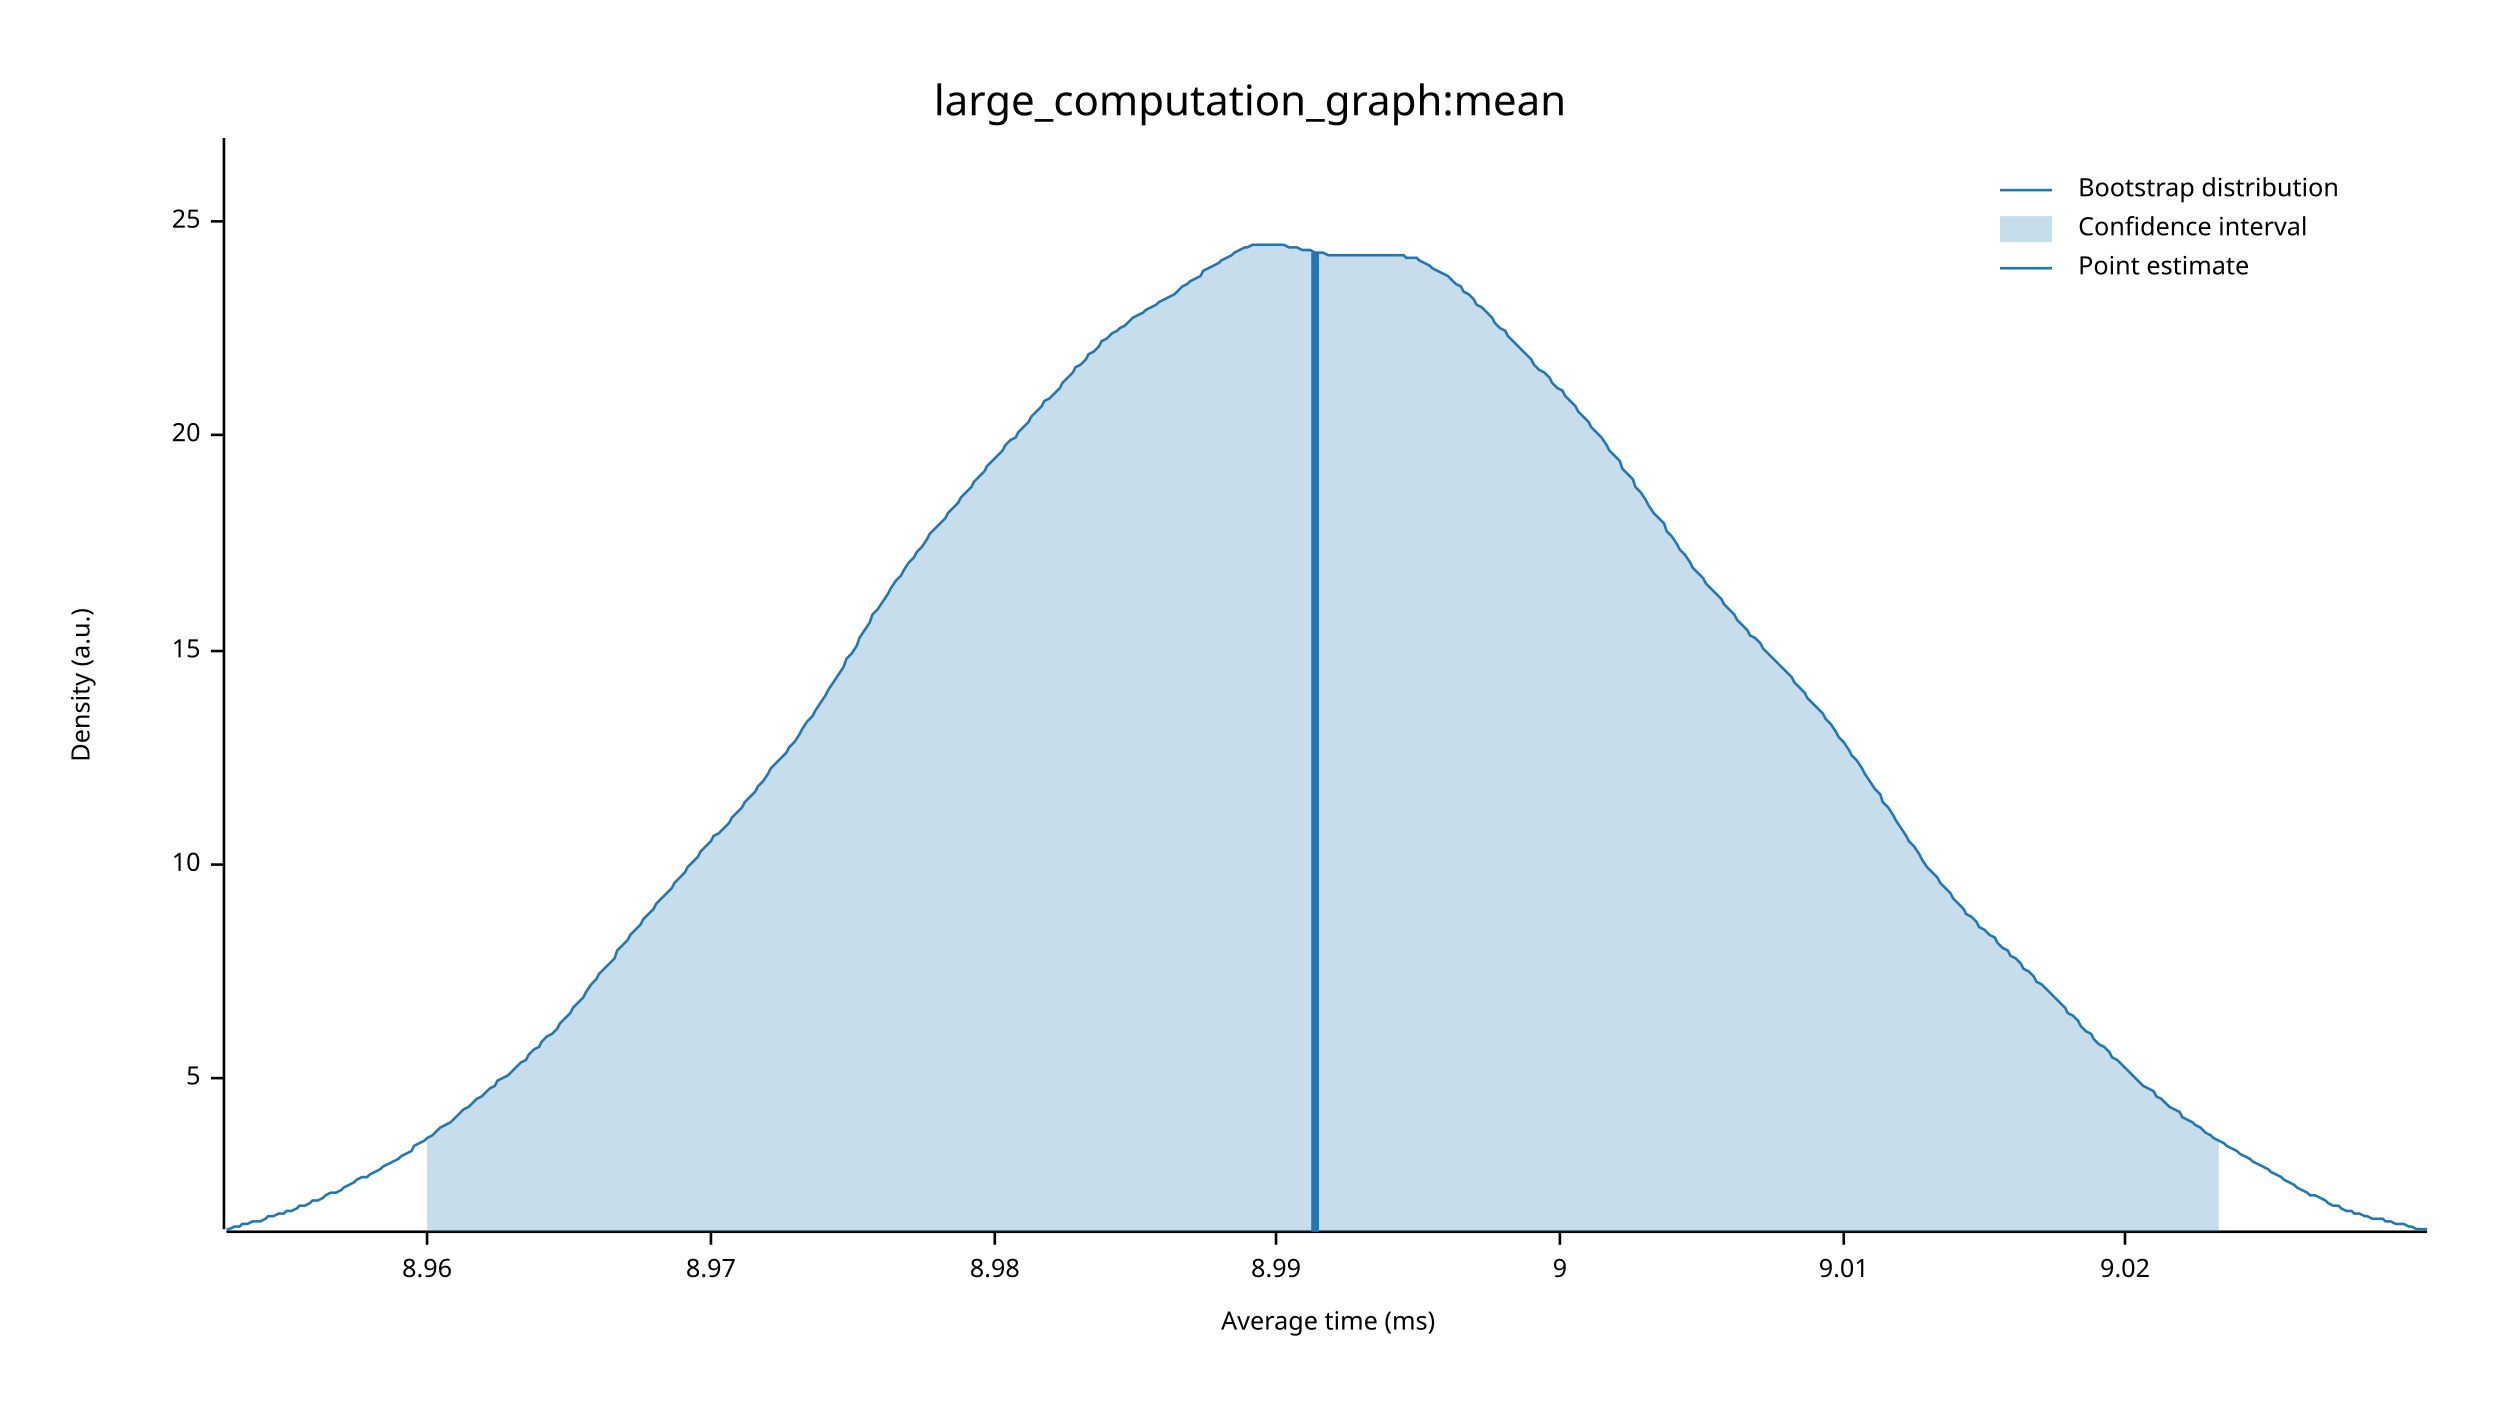
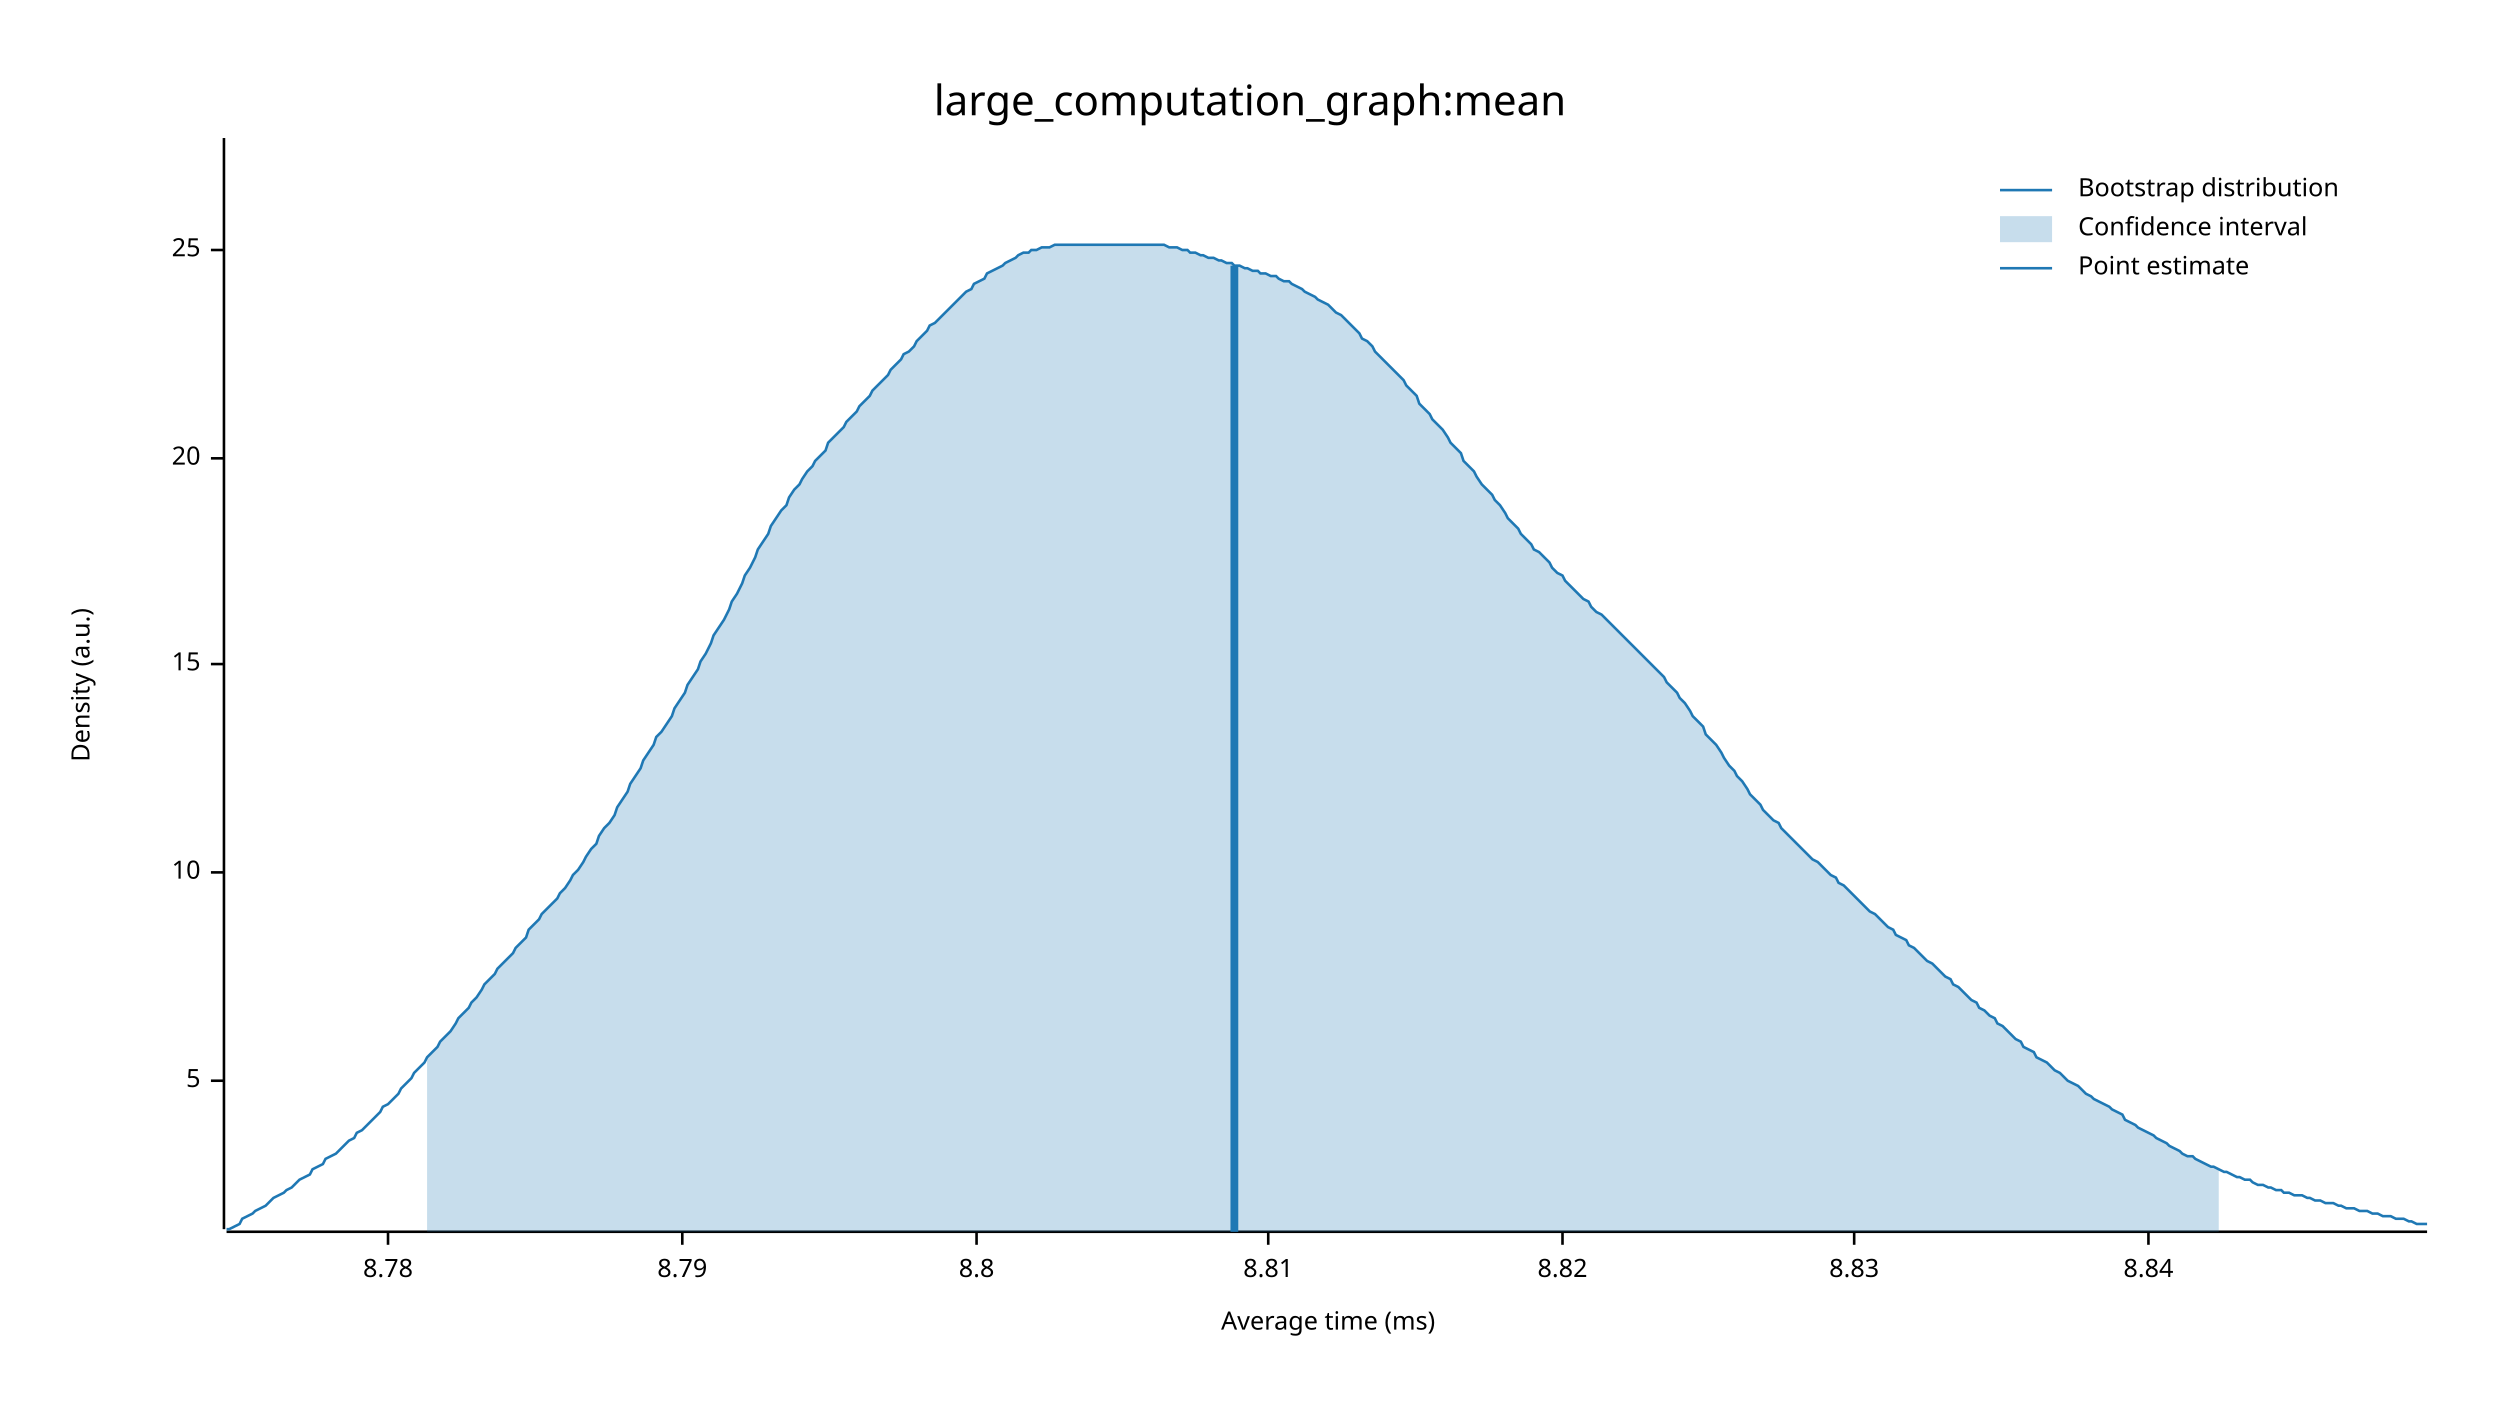
<svg xmlns="http://www.w3.org/2000/svg" width="960" height="540" viewBox="0 0 960 540">
  <text x="480" y="32" dy="0.76em" text-anchor="middle" font-family="sans-serif" font-size="16.129" opacity="1" fill="#000000">
large_computation_graph:mean
</text>
  <text x="27" y="263" dy="0.76em" text-anchor="middle" font-family="sans-serif" font-size="9.677" opacity="1" fill="#000000" transform="rotate(270, 27, 263)">
Density (a.u.)
</text>
  <text x="510" y="513" dy="-0.5ex" text-anchor="middle" font-family="sans-serif" font-size="9.677" opacity="1" fill="#000000">
Average time (ms)
</text>
  <polyline fill="none" opacity="1" stroke="#000000" stroke-width="1" points="86,53 86,472 " />
-   <text x="77" y="414" dy="0.5ex" text-anchor="end" font-family="sans-serif" font-size="9.677" opacity="1" fill="#000000">
+   <text x="77" y="415" dy="0.5ex" text-anchor="end" font-family="sans-serif" font-size="9.677" opacity="1" fill="#000000">
5
</text>
-   <polyline fill="none" opacity="1" stroke="#000000" stroke-width="1" points="81,414 86,414 " />
-   <text x="77" y="332" dy="0.5ex" text-anchor="end" font-family="sans-serif" font-size="9.677" opacity="1" fill="#000000">
+   <polyline fill="none" opacity="1" stroke="#000000" stroke-width="1" points="81,415 86,415 " />
+   <text x="77" y="335" dy="0.5ex" text-anchor="end" font-family="sans-serif" font-size="9.677" opacity="1" fill="#000000">
10
</text>
-   <polyline fill="none" opacity="1" stroke="#000000" stroke-width="1" points="81,332 86,332 " />
-   <text x="77" y="250" dy="0.5ex" text-anchor="end" font-family="sans-serif" font-size="9.677" opacity="1" fill="#000000">
+   <polyline fill="none" opacity="1" stroke="#000000" stroke-width="1" points="81,335 86,335 " />
+   <text x="77" y="255" dy="0.5ex" text-anchor="end" font-family="sans-serif" font-size="9.677" opacity="1" fill="#000000">
15
</text>
-   <polyline fill="none" opacity="1" stroke="#000000" stroke-width="1" points="81,250 86,250 " />
-   <text x="77" y="167" dy="0.5ex" text-anchor="end" font-family="sans-serif" font-size="9.677" opacity="1" fill="#000000">
+   <polyline fill="none" opacity="1" stroke="#000000" stroke-width="1" points="81,255 86,255 " />
+   <text x="77" y="176" dy="0.5ex" text-anchor="end" font-family="sans-serif" font-size="9.677" opacity="1" fill="#000000">
20
</text>
-   <polyline fill="none" opacity="1" stroke="#000000" stroke-width="1" points="81,167 86,167 " />
-   <text x="77" y="85" dy="0.5ex" text-anchor="end" font-family="sans-serif" font-size="9.677" opacity="1" fill="#000000">
+   <polyline fill="none" opacity="1" stroke="#000000" stroke-width="1" points="81,176 86,176 " />
+   <text x="77" y="96" dy="0.5ex" text-anchor="end" font-family="sans-serif" font-size="9.677" opacity="1" fill="#000000">
25
</text>
-   <polyline fill="none" opacity="1" stroke="#000000" stroke-width="1" points="81,85 86,85 " />
+   <polyline fill="none" opacity="1" stroke="#000000" stroke-width="1" points="81,96 86,96 " />
  <polyline fill="none" opacity="1" stroke="#000000" stroke-width="1" points="87,473 932,473 " />
-   <text x="164" y="483" dy="0.76em" text-anchor="middle" font-family="sans-serif" font-size="9.677" opacity="1" fill="#000000">
- 8.96
+   <text x="149" y="483" dy="0.76em" text-anchor="middle" font-family="sans-serif" font-size="9.677" opacity="1" fill="#000000">
+ 8.78
</text>
-   <polyline fill="none" opacity="1" stroke="#000000" stroke-width="1" points="164,473 164,478 " />
-   <text x="273" y="483" dy="0.76em" text-anchor="middle" font-family="sans-serif" font-size="9.677" opacity="1" fill="#000000">
- 8.97
+   <polyline fill="none" opacity="1" stroke="#000000" stroke-width="1" points="149,473 149,478 " />
+   <text x="262" y="483" dy="0.76em" text-anchor="middle" font-family="sans-serif" font-size="9.677" opacity="1" fill="#000000">
+ 8.79
</text>
-   <polyline fill="none" opacity="1" stroke="#000000" stroke-width="1" points="273,473 273,478 " />
-   <text x="382" y="483" dy="0.76em" text-anchor="middle" font-family="sans-serif" font-size="9.677" opacity="1" fill="#000000">
- 8.98
+   <polyline fill="none" opacity="1" stroke="#000000" stroke-width="1" points="262,473 262,478 " />
+   <text x="375" y="483" dy="0.76em" text-anchor="middle" font-family="sans-serif" font-size="9.677" opacity="1" fill="#000000">
+ 8.8
</text>
-   <polyline fill="none" opacity="1" stroke="#000000" stroke-width="1" points="382,473 382,478 " />
-   <text x="490" y="483" dy="0.76em" text-anchor="middle" font-family="sans-serif" font-size="9.677" opacity="1" fill="#000000">
- 8.99
+   <polyline fill="none" opacity="1" stroke="#000000" stroke-width="1" points="375,473 375,478 " />
+   <text x="487" y="483" dy="0.76em" text-anchor="middle" font-family="sans-serif" font-size="9.677" opacity="1" fill="#000000">
+ 8.81
</text>
-   <polyline fill="none" opacity="1" stroke="#000000" stroke-width="1" points="490,473 490,478 " />
-   <text x="599" y="483" dy="0.76em" text-anchor="middle" font-family="sans-serif" font-size="9.677" opacity="1" fill="#000000">
- 9
+   <polyline fill="none" opacity="1" stroke="#000000" stroke-width="1" points="487,473 487,478 " />
+   <text x="600" y="483" dy="0.76em" text-anchor="middle" font-family="sans-serif" font-size="9.677" opacity="1" fill="#000000">
+ 8.82
</text>
-   <polyline fill="none" opacity="1" stroke="#000000" stroke-width="1" points="599,473 599,478 " />
-   <text x="708" y="483" dy="0.76em" text-anchor="middle" font-family="sans-serif" font-size="9.677" opacity="1" fill="#000000">
- 9.01
+   <polyline fill="none" opacity="1" stroke="#000000" stroke-width="1" points="600,473 600,478 " />
+   <text x="712" y="483" dy="0.76em" text-anchor="middle" font-family="sans-serif" font-size="9.677" opacity="1" fill="#000000">
+ 8.83
</text>
-   <polyline fill="none" opacity="1" stroke="#000000" stroke-width="1" points="708,473 708,478 " />
-   <text x="816" y="483" dy="0.76em" text-anchor="middle" font-family="sans-serif" font-size="9.677" opacity="1" fill="#000000">
- 9.02
+   <polyline fill="none" opacity="1" stroke="#000000" stroke-width="1" points="712,473 712,478 " />
+   <text x="825" y="483" dy="0.76em" text-anchor="middle" font-family="sans-serif" font-size="9.677" opacity="1" fill="#000000">
+ 8.84
</text>
-   <polyline fill="none" opacity="1" stroke="#000000" stroke-width="1" points="816,473 816,478 " />
-   <polyline fill="none" opacity="1" stroke="#1F78B4" stroke-width="1" points="87,472 88,472 90,471 92,471 93,470 95,470 97,469 98,469 100,469 102,468 103,467 105,467 107,466 109,466 110,465 112,465 114,464 115,463 117,463 119,462 120,461 122,461 124,460 125,459 127,458 129,458 131,457 132,456 134,455 136,454 137,453 139,452 141,452 142,451 144,450 146,449 147,448 149,447 151,446 153,445 154,444 156,443 158,442 159,440 161,439 163,438 164,437 166,436 168,434 169,433 171,432 173,431 175,429 176,428 178,426 180,425 181,424 183,422 185,421 186,420 188,418 190,417 191,415 193,414 195,413 197,411 198,410 200,408 202,407 203,405 205,403 207,402 208,400 210,398 212,397 214,395 215,393 217,391 219,389 220,387 222,385 224,383 225,381 227,378 229,376 230,374 232,372 234,370 236,368 237,365 239,363 241,361 242,359 244,357 246,355 247,353 249,351 251,349 252,347 254,345 256,343 258,341 259,339 261,337 263,335 264,333 266,331 268,329 269,327 271,325 273,323 274,321 276,320 278,318 280,316 281,314 283,312 285,310 286,308 288,306 290,304 291,302 293,300 295,297 296,295 298,293 300,291 302,289 303,287 305,285 307,282 308,280 310,277 312,275 313,273 315,270 317,267 318,265 320,262 322,259 324,256 325,253 327,251 329,248 330,245 332,242 334,239 335,236 337,234 339,231 341,228 342,226 344,223 346,221 347,219 349,216 351,214 352,212 354,210 356,207 357,205 359,203 361,201 363,199 364,197 366,195 368,193 369,191 371,189 373,187 374,185 376,183 378,181 379,179 381,177 383,175 385,173 386,171 388,169 390,168 391,166 393,164 395,162 396,160 398,158 400,156 401,154 403,153 405,151 407,149 408,147 410,145 412,143 413,141 415,140 417,138 418,136 420,135 422,133 423,131 425,130 427,128 429,127 430,126 432,125 434,123 435,122 437,121 439,120 440,119 442,118 444,117 445,116 447,115 449,114 451,113 452,112 454,110 456,109 457,108 459,107 461,106 462,104 464,103 466,102 468,101 469,100 471,99 473,98 474,97 476,96 478,95 479,95 481,94 483,94 484,94 486,94 488,94 490,94 491,94 493,94 495,95 496,95 498,95 500,96 501,96 503,96 505,97 506,97 508,97 510,98 512,98 513,98 515,98 517,98 518,98 520,98 522,98 523,98 525,98 527,98 528,98 530,98 532,98 534,98 535,98 537,98 539,98 540,99 542,99 544,99 545,100 547,101 549,102 550,103 552,104 554,105 556,106 557,107 559,109 561,110 562,112 564,113 566,115 567,117 569,118 571,120 573,122 574,124 576,126 578,127 579,129 581,131 583,133 584,134 586,136 588,138 589,140 591,142 593,143 595,145 596,147 598,149 600,150 601,152 603,154 605,156 606,158 608,160 610,162 611,164 613,166 615,168 617,171 618,173 620,175 622,177 623,180 625,182 627,184 628,187 630,189 632,192 633,194 635,197 637,199 639,201 640,204 642,206 644,209 645,211 647,213 649,216 650,218 652,220 654,222 655,224 657,226 659,228 661,230 662,232 664,234 666,236 667,238 669,240 671,242 672,244 674,245 676,247 677,249 679,251 681,253 683,255 684,256 686,258 688,260 689,262 691,264 693,266 694,268 696,270 698,272 700,274 701,276 703,278 705,281 706,283 708,285 710,288 711,290 713,292 715,295 716,297 718,300 720,303 722,305 723,308 725,310 727,313 728,315 730,318 732,321 733,323 735,325 737,328 738,330 740,333 742,335 744,337 745,339 747,341 749,343 750,345 752,347 754,349 755,351 757,352 759,354 760,356 762,357 764,359 766,360 767,362 769,364 771,365 772,367 774,368 776,370 777,372 779,373 781,375 782,377 784,378 786,380 788,382 789,383 791,385 793,387 794,389 796,390 798,392 799,394 801,396 803,397 804,399 806,401 808,402 810,404 811,406 813,407 815,409 816,410 818,412 820,414 821,415 823,417 825,418 827,419 828,421 830,422 832,424 833,425 835,426 837,427 838,429 840,430 842,431 843,432 845,433 847,435 849,436 850,437 852,438 854,439 855,440 857,441 859,442 860,443 862,444 864,445 865,446 867,447 869,448 871,449 872,450 874,451 876,452 877,453 879,454 881,455 882,456 884,457 886,458 887,459 889,459 891,460 893,461 894,462 896,463 898,463 899,464 901,465 903,465 904,466 906,466 908,467 909,467 911,468 913,468 915,468 916,469 918,469 920,470 921,470 923,470 925,471 926,471 928,472 930,472 932,472 " />
-   <polygon opacity="0.25" fill="#1F78B4" points="164,437 166,436 168,434 169,433 171,432 173,431 175,429 176,428 178,426 180,425 181,424 183,422 185,421 186,420 188,418 190,417 191,415 193,414 195,413 197,411 198,410 200,408 202,407 203,405 205,403 207,402 208,400 210,398 212,397 214,395 215,393 217,391 219,389 220,387 222,385 224,383 225,381 227,378 229,376 230,374 232,372 234,370 236,368 237,365 239,363 241,361 242,359 244,357 246,355 247,353 249,351 251,349 252,347 254,345 256,343 258,341 259,339 261,337 263,335 264,333 266,331 268,329 269,327 271,325 273,323 274,321 276,320 278,318 280,316 281,314 283,312 285,310 286,308 288,306 290,304 291,302 293,300 295,297 296,295 298,293 300,291 302,289 303,287 305,285 307,282 308,280 310,277 312,275 313,273 315,270 317,267 318,265 320,262 322,259 324,256 325,253 327,251 329,248 330,245 332,242 334,239 335,236 337,234 339,231 341,228 342,226 344,223 346,221 347,219 349,216 351,214 352,212 354,210 356,207 357,205 359,203 361,201 363,199 364,197 366,195 368,193 369,191 371,189 373,187 374,185 376,183 378,181 379,179 381,177 383,175 385,173 386,171 388,169 390,168 391,166 393,164 395,162 396,160 398,158 400,156 401,154 403,153 405,151 407,149 408,147 410,145 412,143 413,141 415,140 417,138 418,136 420,135 422,133 423,131 425,130 427,128 429,127 430,126 432,125 434,123 435,122 437,121 439,120 440,119 442,118 444,117 445,116 447,115 449,114 451,113 452,112 454,110 456,109 457,108 459,107 461,106 462,104 464,103 466,102 468,101 469,100 471,99 473,98 474,97 476,96 478,95 479,95 481,94 483,94 484,94 486,94 488,94 490,94 491,94 493,94 495,95 496,95 498,95 500,96 501,96 503,96 505,97 506,97 508,97 510,98 512,98 513,98 515,98 517,98 518,98 520,98 522,98 523,98 525,98 527,98 528,98 530,98 532,98 534,98 535,98 537,98 539,98 540,99 542,99 544,99 545,100 547,101 549,102 550,103 552,104 554,105 556,106 557,107 559,109 561,110 562,112 564,113 566,115 567,117 569,118 571,120 573,122 574,124 576,126 578,127 579,129 581,131 583,133 584,134 586,136 588,138 589,140 591,142 593,143 595,145 596,147 598,149 600,150 601,152 603,154 605,156 606,158 608,160 610,162 611,164 613,166 615,168 617,171 618,173 620,175 622,177 623,180 625,182 627,184 628,187 630,189 632,192 633,194 635,197 637,199 639,201 640,204 642,206 644,209 645,211 647,213 649,216 650,218 652,220 654,222 655,224 657,226 659,228 661,230 662,232 664,234 666,236 667,238 669,240 671,242 672,244 674,245 676,247 677,249 679,251 681,253 683,255 684,256 686,258 688,260 689,262 691,264 693,266 694,268 696,270 698,272 700,274 701,276 703,278 705,281 706,283 708,285 710,288 711,290 713,292 715,295 716,297 718,300 720,303 722,305 723,308 725,310 727,313 728,315 730,318 732,321 733,323 735,325 737,328 738,330 740,333 742,335 744,337 745,339 747,341 749,343 750,345 752,347 754,349 755,351 757,352 759,354 760,356 762,357 764,359 766,360 767,362 769,364 771,365 772,367 774,368 776,370 777,372 779,373 781,375 782,377 784,378 786,380 788,382 789,383 791,385 793,387 794,389 796,390 798,392 799,394 801,396 803,397 804,399 806,401 808,402 810,404 811,406 813,407 815,409 816,410 818,412 820,414 821,415 823,417 825,418 827,419 828,421 830,422 832,424 833,425 835,426 837,427 838,429 840,430 842,431 843,432 845,433 847,435 849,436 850,437 852,438 852,473 164,473 " />
-   <polyline fill="none" opacity="1" stroke="#1F78B4" stroke-width="3" points="505,473 505,97 " />
+   <polyline fill="none" opacity="1" stroke="#000000" stroke-width="1" points="825,473 825,478 " />
+   <polyline fill="none" opacity="1" stroke="#1F78B4" stroke-width="1" points="87,472 88,472 90,471 92,470 93,468 95,467 97,466 98,465 100,464 102,463 103,462 105,460 107,459 109,458 110,457 112,456 114,454 115,453 117,452 119,451 120,449 122,448 124,447 125,445 127,444 129,443 131,441 132,440 134,438 136,437 137,435 139,434 141,432 142,431 144,429 146,427 147,425 149,424 151,422 153,420 154,418 156,416 158,414 159,412 161,410 163,408 164,406 166,404 168,402 169,400 171,398 173,396 175,393 176,391 178,389 180,387 181,385 183,383 185,380 186,378 188,376 190,374 191,372 193,370 195,368 197,366 198,364 200,362 202,360 203,357 205,355 207,353 208,351 210,349 212,347 214,345 215,343 217,341 219,338 220,336 222,334 224,331 225,329 227,326 229,324 230,321 232,318 234,316 236,313 237,310 239,307 241,304 242,301 244,298 246,295 247,292 249,289 251,286 252,283 254,281 256,278 258,275 259,272 261,269 263,266 264,263 266,260 268,257 269,254 271,251 273,247 274,244 276,241 278,238 280,234 281,231 283,228 285,224 286,221 288,218 290,214 291,211 293,208 295,205 296,202 298,199 300,196 302,194 303,191 305,188 307,186 308,184 310,181 312,179 313,177 315,175 317,173 318,170 320,168 322,166 324,164 325,162 327,160 329,158 330,156 332,154 334,152 335,150 337,148 339,146 341,144 342,142 344,140 346,138 347,136 349,135 351,133 352,131 354,129 356,127 357,125 359,124 361,122 363,120 364,119 366,117 368,115 369,114 371,112 373,111 374,109 376,108 378,107 379,105 381,104 383,103 385,102 386,101 388,100 390,99 391,98 393,97 395,97 396,96 398,96 400,95 401,95 403,95 405,94 407,94 408,94 410,94 412,94 413,94 415,94 417,94 418,94 420,94 422,94 423,94 425,94 427,94 429,94 430,94 432,94 434,94 435,94 437,94 439,94 440,94 442,94 444,94 445,94 447,94 449,95 451,95 452,95 454,96 456,96 457,97 459,97 461,98 462,98 464,99 466,99 468,100 469,100 471,101 473,101 474,102 476,102 478,103 479,103 481,104 483,104 484,105 486,105 488,106 490,106 491,107 493,108 495,108 496,109 498,110 500,111 501,112 503,113 505,114 506,115 508,116 510,117 512,119 513,120 515,121 517,123 518,124 520,126 522,128 523,130 525,131 527,133 528,135 530,137 532,139 534,141 535,142 537,144 539,146 540,148 542,150 544,152 545,155 547,157 549,159 550,161 552,163 554,165 556,168 557,170 559,172 561,174 562,177 564,179 566,181 567,183 569,186 571,188 573,190 574,192 576,194 578,197 579,199 581,201 583,203 584,205 586,207 588,209 589,211 591,212 593,214 595,216 596,218 598,220 600,221 601,223 603,225 605,227 606,228 608,230 610,231 611,233 613,235 615,236 617,238 618,239 620,241 622,243 623,244 625,246 627,248 628,249 630,251 632,253 633,254 635,256 637,258 639,260 640,262 642,264 644,266 645,268 647,270 649,273 650,275 652,277 654,279 655,282 657,284 659,286 661,289 662,291 664,294 666,296 667,298 669,300 671,303 672,305 674,307 676,309 677,311 679,313 681,315 683,316 684,318 686,320 688,322 689,323 691,325 693,327 694,328 696,330 698,331 700,333 701,334 703,336 705,337 706,339 708,340 710,342 711,343 713,345 715,347 716,348 718,350 720,351 722,353 723,354 725,356 727,357 728,359 730,360 732,361 733,363 735,364 737,366 738,367 740,369 742,370 744,372 745,373 747,375 749,376 750,378 752,379 754,381 755,382 757,384 759,385 760,387 762,388 764,390 766,391 767,393 769,394 771,396 772,397 774,399 776,400 777,402 779,403 781,404 782,406 784,407 786,408 788,410 789,411 791,412 793,414 794,415 796,416 798,417 799,418 801,420 803,421 804,422 806,423 808,424 810,425 811,426 813,427 815,428 816,430 818,431 820,432 821,433 823,434 825,435 827,436 828,437 830,438 832,439 833,440 835,441 837,442 838,443 840,444 842,444 843,445 845,446 847,447 849,448 850,448 852,449 854,450 855,450 857,451 859,452 860,452 862,453 864,453 865,454 867,455 869,455 871,456 872,456 874,457 876,457 877,458 879,458 881,459 882,459 884,459 886,460 887,460 889,461 891,461 893,462 894,462 896,462 898,463 899,463 901,464 903,464 904,464 906,465 908,465 909,465 911,466 913,466 915,467 916,467 918,467 920,468 921,468 923,468 925,469 926,469 928,470 930,470 932,470 " />
+   <polygon opacity="0.25" fill="#1F78B4" points="164,406 166,404 168,402 169,400 171,398 173,396 175,393 176,391 178,389 180,387 181,385 183,383 185,380 186,378 188,376 190,374 191,372 193,370 195,368 197,366 198,364 200,362 202,360 203,357 205,355 207,353 208,351 210,349 212,347 214,345 215,343 217,341 219,338 220,336 222,334 224,331 225,329 227,326 229,324 230,321 232,318 234,316 236,313 237,310 239,307 241,304 242,301 244,298 246,295 247,292 249,289 251,286 252,283 254,281 256,278 258,275 259,272 261,269 263,266 264,263 266,260 268,257 269,254 271,251 273,247 274,244 276,241 278,238 280,234 281,231 283,228 285,224 286,221 288,218 290,214 291,211 293,208 295,205 296,202 298,199 300,196 302,194 303,191 305,188 307,186 308,184 310,181 312,179 313,177 315,175 317,173 318,170 320,168 322,166 324,164 325,162 327,160 329,158 330,156 332,154 334,152 335,150 337,148 339,146 341,144 342,142 344,140 346,138 347,136 349,135 351,133 352,131 354,129 356,127 357,125 359,124 361,122 363,120 364,119 366,117 368,115 369,114 371,112 373,111 374,109 376,108 378,107 379,105 381,104 383,103 385,102 386,101 388,100 390,99 391,98 393,97 395,97 396,96 398,96 400,95 401,95 403,95 405,94 407,94 408,94 410,94 412,94 413,94 415,94 417,94 418,94 420,94 422,94 423,94 425,94 427,94 429,94 430,94 432,94 434,94 435,94 437,94 439,94 440,94 442,94 444,94 445,94 447,94 449,95 451,95 452,95 454,96 456,96 457,97 459,97 461,98 462,98 464,99 466,99 468,100 469,100 471,101 473,101 474,102 476,102 478,103 479,103 481,104 483,104 484,105 486,105 488,106 490,106 491,107 493,108 495,108 496,109 498,110 500,111 501,112 503,113 505,114 506,115 508,116 510,117 512,119 513,120 515,121 517,123 518,124 520,126 522,128 523,130 525,131 527,133 528,135 530,137 532,139 534,141 535,142 537,144 539,146 540,148 542,150 544,152 545,155 547,157 549,159 550,161 552,163 554,165 556,168 557,170 559,172 561,174 562,177 564,179 566,181 567,183 569,186 571,188 573,190 574,192 576,194 578,197 579,199 581,201 583,203 584,205 586,207 588,209 589,211 591,212 593,214 595,216 596,218 598,220 600,221 601,223 603,225 605,227 606,228 608,230 610,231 611,233 613,235 615,236 617,238 618,239 620,241 622,243 623,244 625,246 627,248 628,249 630,251 632,253 633,254 635,256 637,258 639,260 640,262 642,264 644,266 645,268 647,270 649,273 650,275 652,277 654,279 655,282 657,284 659,286 661,289 662,291 664,294 666,296 667,298 669,300 671,303 672,305 674,307 676,309 677,311 679,313 681,315 683,316 684,318 686,320 688,322 689,323 691,325 693,327 694,328 696,330 698,331 700,333 701,334 703,336 705,337 706,339 708,340 710,342 711,343 713,345 715,347 716,348 718,350 720,351 722,353 723,354 725,356 727,357 728,359 730,360 732,361 733,363 735,364 737,366 738,367 740,369 742,370 744,372 745,373 747,375 749,376 750,378 752,379 754,381 755,382 757,384 759,385 760,387 762,388 764,390 766,391 767,393 769,394 771,396 772,397 774,399 776,400 777,402 779,403 781,404 782,406 784,407 786,408 788,410 789,411 791,412 793,414 794,415 796,416 798,417 799,418 801,420 803,421 804,422 806,423 808,424 810,425 811,426 813,427 815,428 816,430 818,431 820,432 821,433 823,434 825,435 827,436 828,437 830,438 832,439 833,440 835,441 837,442 838,443 840,444 842,444 843,445 845,446 847,447 849,448 850,448 852,449 852,473 164,473 " />
+   <polyline fill="none" opacity="1" stroke="#1F78B4" stroke-width="3" points="474,473 474,102 " />
  <text x="798" y="68" dy="0.76em" text-anchor="start" font-family="sans-serif" font-size="9.677" opacity="1" fill="#000000">
Bootstrap distribution
</text>
  <text x="798" y="83" dy="0.76em" text-anchor="start" font-family="sans-serif" font-size="9.677" opacity="1" fill="#000000">
Confidence interval
</text>
  <text x="798" y="98" dy="0.76em" text-anchor="start" font-family="sans-serif" font-size="9.677" opacity="1" fill="#000000">
Point estimate
</text>
  <polyline fill="none" opacity="1" stroke="#1F78B4" stroke-width="1" points="768,73 788,73 " />
  <rect x="768" y="83" width="20" height="10" opacity="0.25" fill="#1F78B4" stroke="none" />
  <polyline fill="none" opacity="1" stroke="#1F78B4" stroke-width="1" points="768,103 788,103 " />
</svg>
